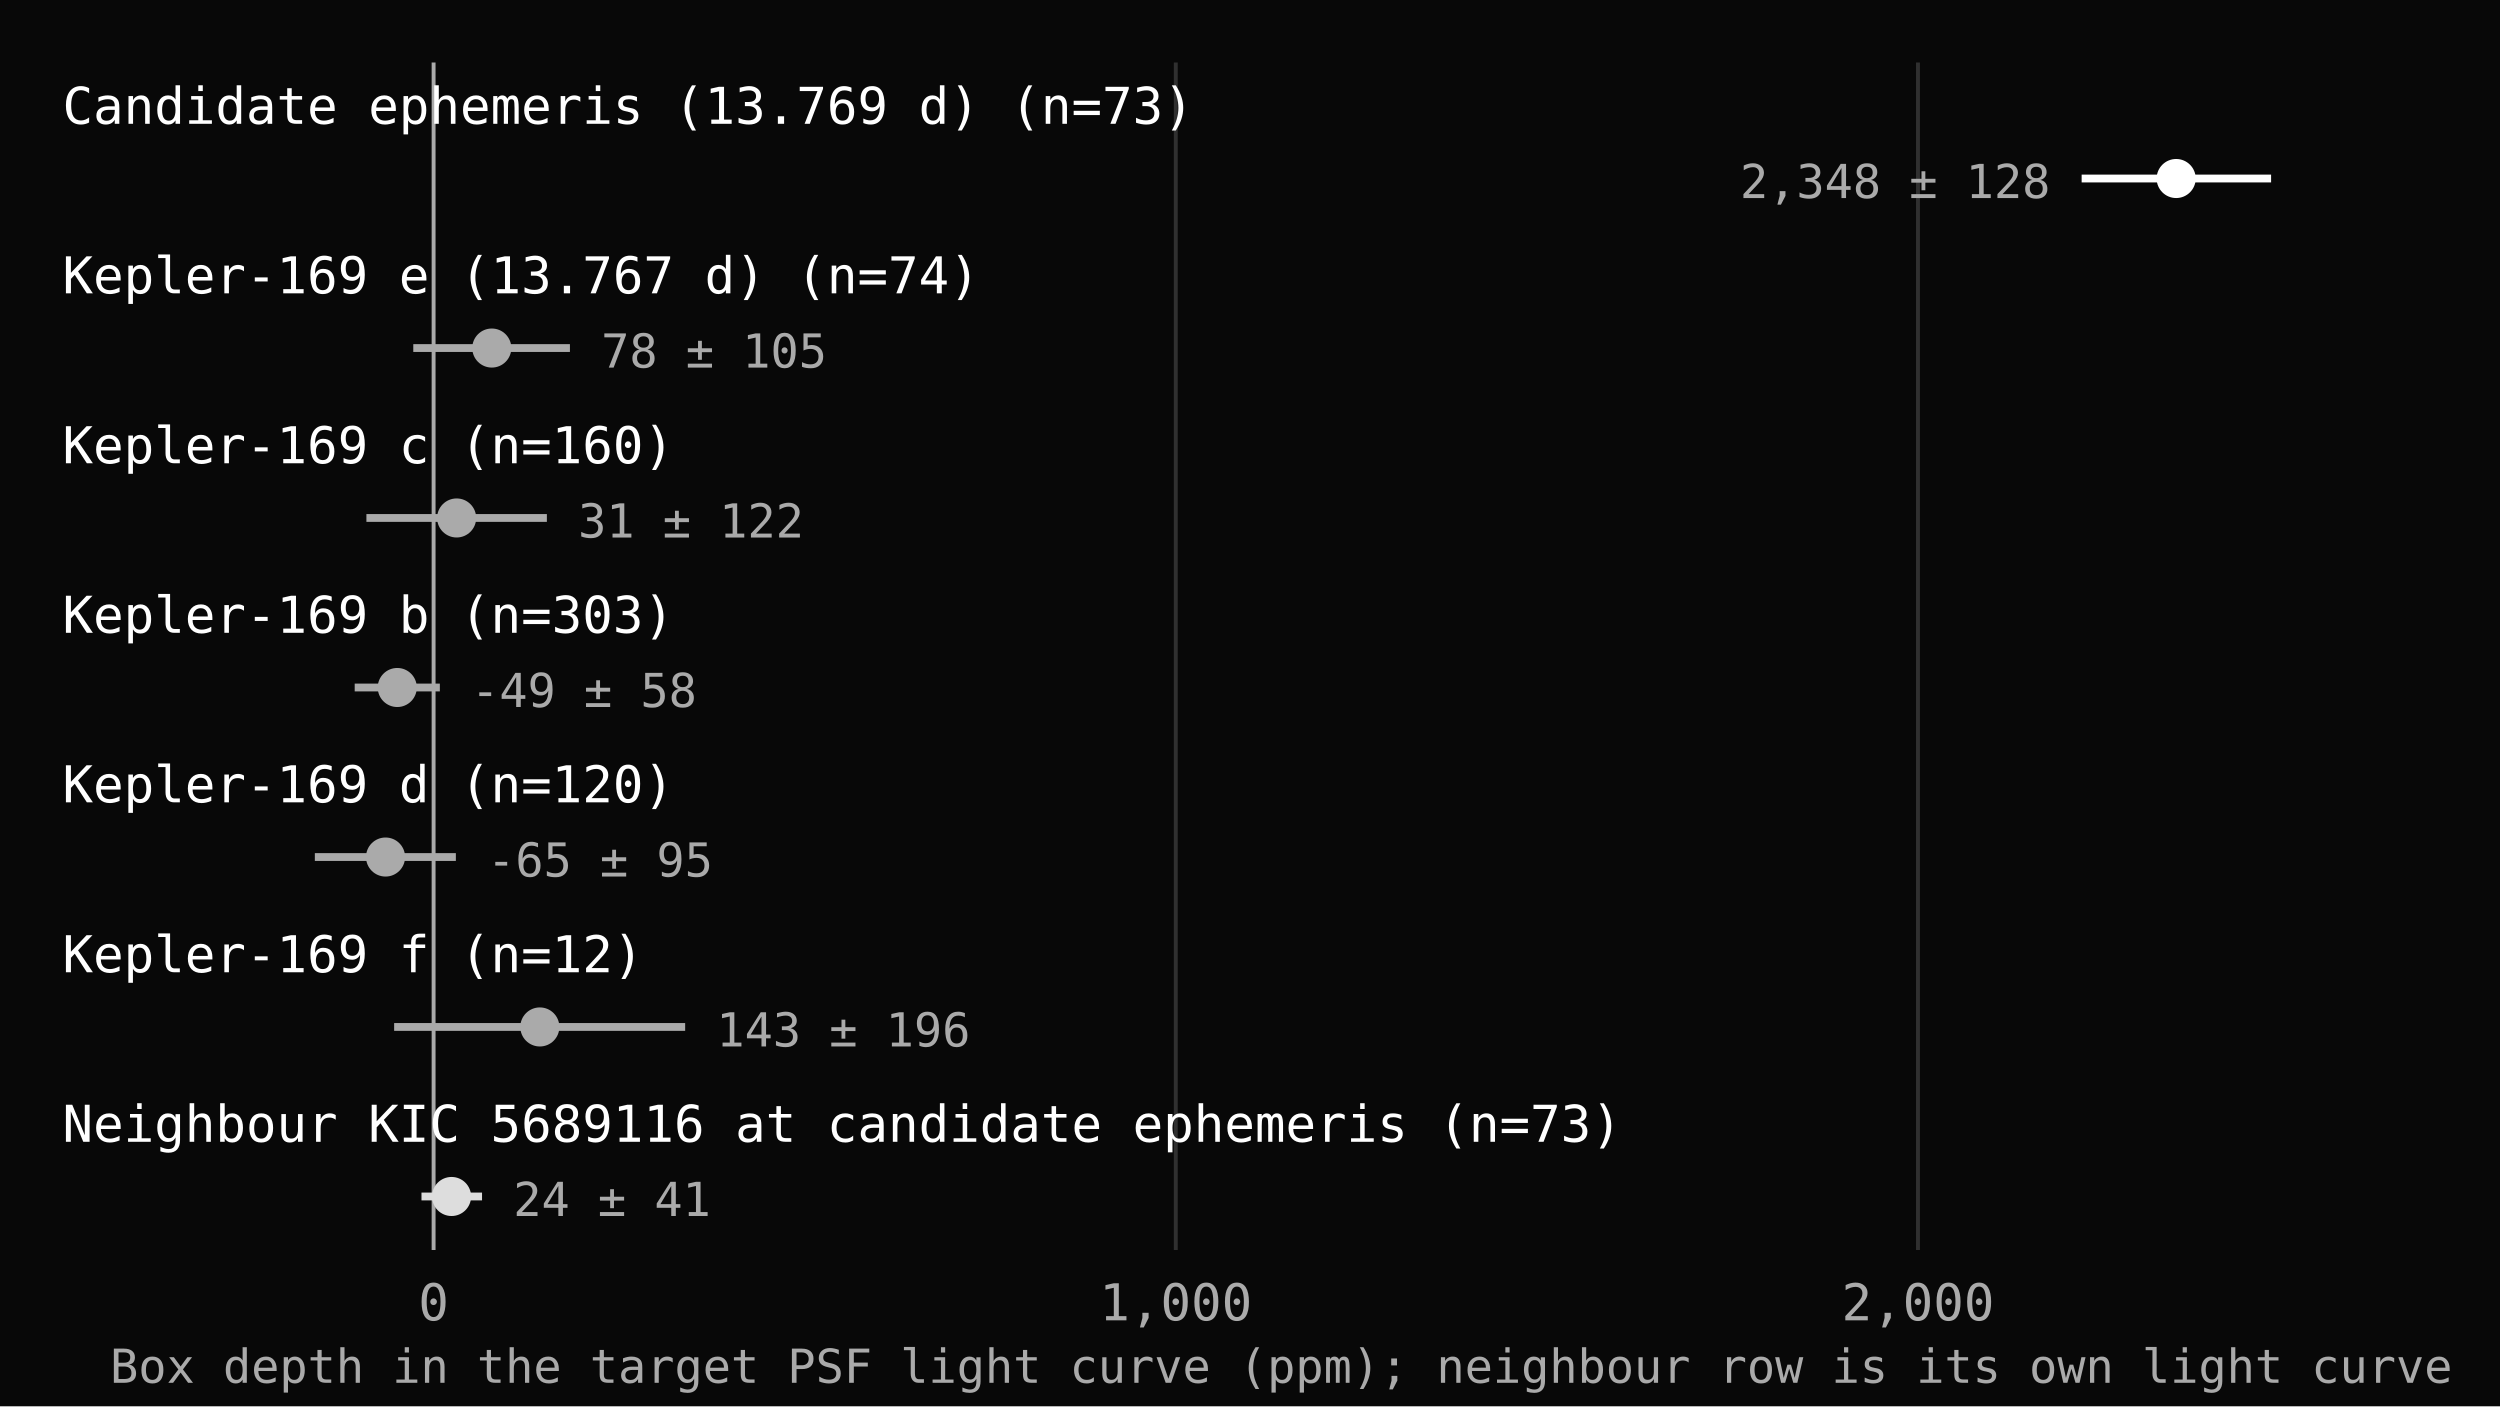
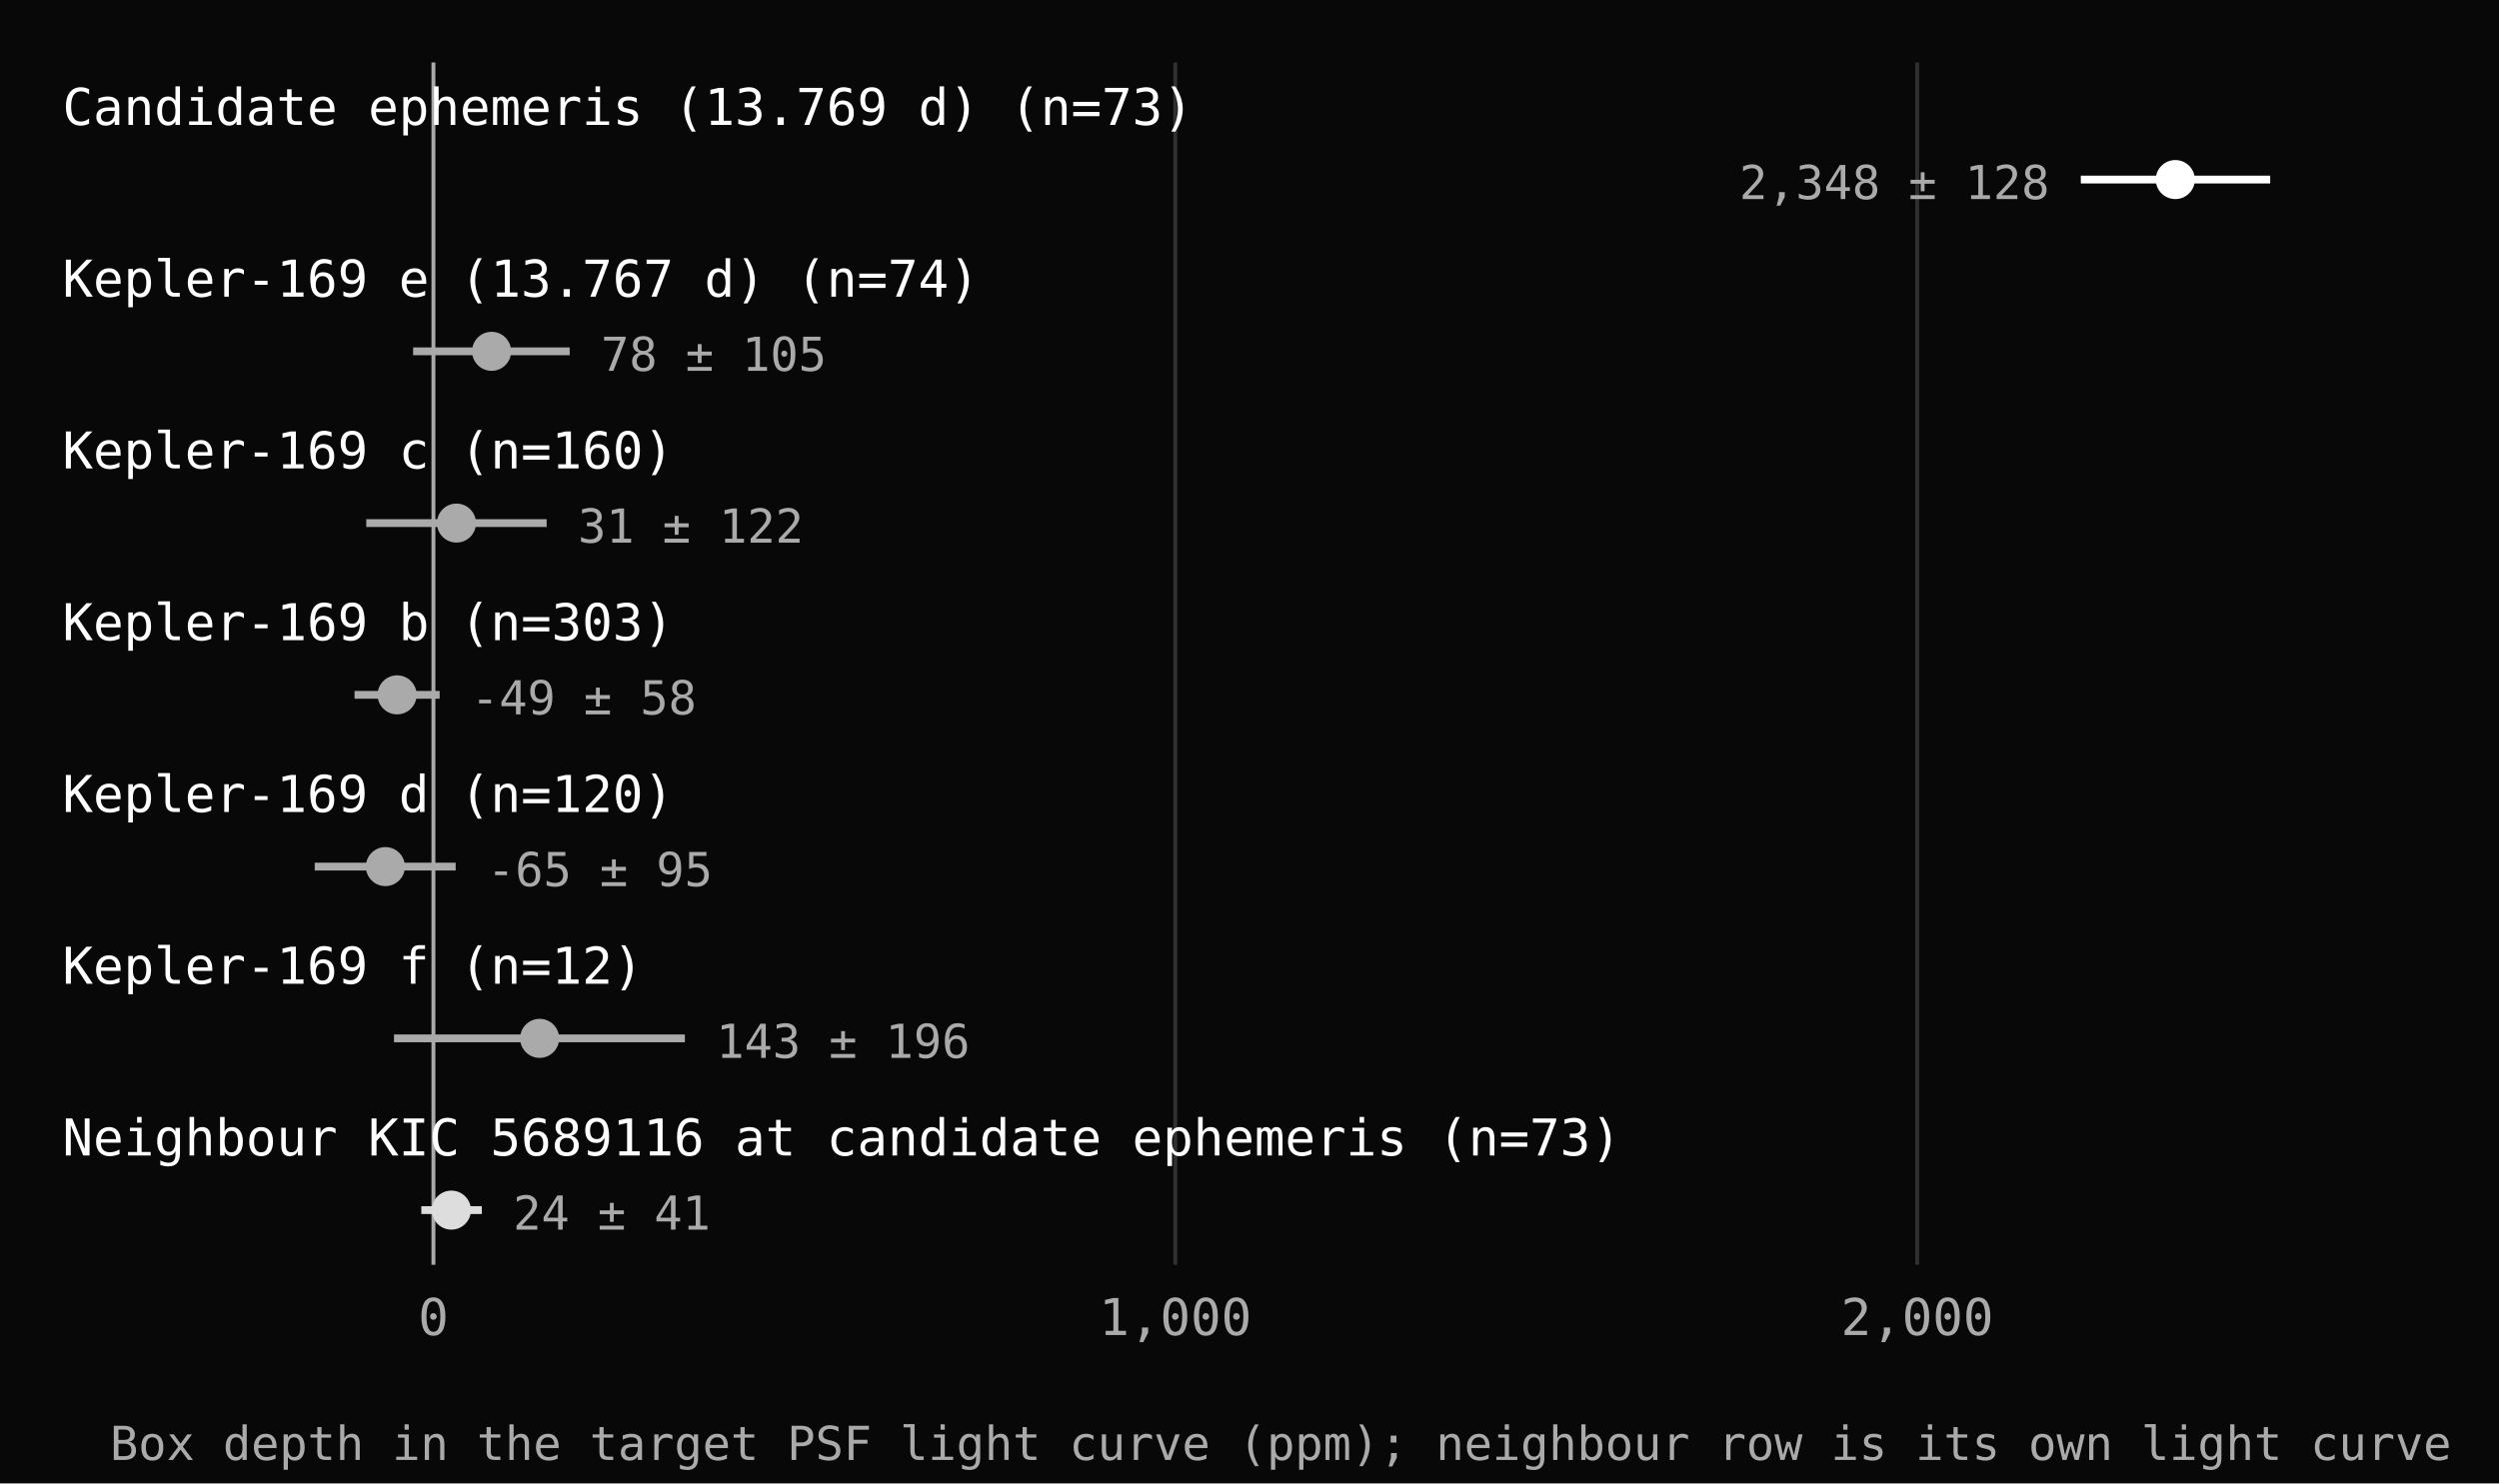
- <svg xmlns="http://www.w3.org/2000/svg" viewBox="0 0 640 360" role="img" aria-labelledby="t d">
-   <rect width="640" height="360" fill="#080808" rx="0" />
-   <line x1="111.0" y1="16.0" x2="111.0" y2="320.0" stroke="#aaaaaa" stroke-width="1" />
-   <text x="111.0" y="338.0" font-size="13" fill="#aaaaaa" text-anchor="middle" font-weight="400" font-family="IBM Plex Mono,monospace">0</text>
-   <line x1="301.0" y1="16.0" x2="301.0" y2="320.0" stroke="#303030" stroke-width="1" />
-   <text x="301.0" y="338.0" font-size="13" fill="#aaaaaa" text-anchor="middle" font-weight="400" font-family="IBM Plex Mono,monospace">1,000</text>
-   <line x1="491.0" y1="16.0" x2="491.0" y2="320.0" stroke="#303030" stroke-width="1" />
-   <text x="491.0" y="338.0" font-size="13" fill="#aaaaaa" text-anchor="middle" font-weight="400" font-family="IBM Plex Mono,monospace">2,000</text>
-   <text x="328.0" y="354.0" font-size="12" fill="#aaaaaa" text-anchor="middle" font-weight="400" font-family="IBM Plex Mono,monospace">Box depth in the target PSF light curve (ppm); neighbour row is its own light curve</text>
-   <text x="16.0" y="31.7" font-size="13" fill="#ffffff" text-anchor="start" font-weight="400" font-family="IBM Plex Mono,monospace">Candidate ephemeris (13.769 d)  (n=73)</text>
-   <line x1="532.9" y1="45.7" x2="581.4" y2="45.7" stroke="#ffffff" stroke-width="2" />
-   <circle cx="557.1" cy="45.7" r="5" fill="#ffffff" stroke="none" stroke-width="1" opacity="1" />
-   <text x="524.9" y="50.7" font-size="12" fill="#aaaaaa" text-anchor="end" font-weight="400" font-family="IBM Plex Mono,monospace">2,348 ± 128</text>
-   <text x="16.0" y="75.1" font-size="13" fill="#ffffff" text-anchor="start" font-weight="400" font-family="IBM Plex Mono,monospace">Kepler-169 e (13.767 d)  (n=74)</text>
-   <line x1="105.8" y1="89.1" x2="145.9" y2="89.1" stroke="#aaaaaa" stroke-width="2" />
-   <circle cx="125.9" cy="89.1" r="5" fill="#aaaaaa" stroke="none" stroke-width="1" opacity="1" />
-   <text x="153.9" y="94.1" font-size="12" fill="#aaaaaa" text-anchor="start" font-weight="400" font-family="IBM Plex Mono,monospace">78 ± 105</text>
-   <text x="16.0" y="118.6" font-size="13" fill="#ffffff" text-anchor="start" font-weight="400" font-family="IBM Plex Mono,monospace">Kepler-169 c  (n=160)</text>
-   <line x1="93.8" y1="132.6" x2="140.0" y2="132.6" stroke="#aaaaaa" stroke-width="2" />
-   <circle cx="116.9" cy="132.6" r="5" fill="#aaaaaa" stroke="none" stroke-width="1" opacity="1" />
-   <text x="148.0" y="137.6" font-size="12" fill="#aaaaaa" text-anchor="start" font-weight="400" font-family="IBM Plex Mono,monospace">31 ± 122</text>
-   <text x="16.0" y="162.0" font-size="13" fill="#ffffff" text-anchor="start" font-weight="400" font-family="IBM Plex Mono,monospace">Kepler-169 b  (n=303)</text>
-   <line x1="90.8" y1="176.0" x2="112.6" y2="176.0" stroke="#aaaaaa" stroke-width="2" />
-   <circle cx="101.7" cy="176.0" r="5" fill="#aaaaaa" stroke="none" stroke-width="1" opacity="1" />
-   <text x="120.6" y="181.0" font-size="12" fill="#aaaaaa" text-anchor="start" font-weight="400" font-family="IBM Plex Mono,monospace">-49 ± 58</text>
-   <text x="16.0" y="205.4" font-size="13" fill="#ffffff" text-anchor="start" font-weight="400" font-family="IBM Plex Mono,monospace">Kepler-169 d  (n=120)</text>
-   <line x1="80.6" y1="219.4" x2="116.7" y2="219.4" stroke="#aaaaaa" stroke-width="2" />
-   <circle cx="98.7" cy="219.4" r="5" fill="#aaaaaa" stroke="none" stroke-width="1" opacity="1" />
-   <text x="124.7" y="224.4" font-size="12" fill="#aaaaaa" text-anchor="start" font-weight="400" font-family="IBM Plex Mono,monospace">-65 ± 95</text>
-   <text x="16.0" y="248.9" font-size="13" fill="#ffffff" text-anchor="start" font-weight="400" font-family="IBM Plex Mono,monospace">Kepler-169 f  (n=12)</text>
-   <line x1="100.9" y1="262.9" x2="175.4" y2="262.9" stroke="#aaaaaa" stroke-width="2" />
-   <circle cx="138.2" cy="262.9" r="5" fill="#aaaaaa" stroke="none" stroke-width="1" opacity="1" />
-   <text x="183.4" y="267.9" font-size="12" fill="#aaaaaa" text-anchor="start" font-weight="400" font-family="IBM Plex Mono,monospace">143 ± 196</text>
-   <text x="16.0" y="292.3" font-size="13" fill="#ffffff" text-anchor="start" font-weight="400" font-family="IBM Plex Mono,monospace">Neighbour KIC 5689116 at candidate ephemeris  (n=73)</text>
-   <line x1="107.9" y1="306.3" x2="123.4" y2="306.3" stroke="#dddddd" stroke-width="2" />
-   <circle cx="115.6" cy="306.3" r="5" fill="#dddddd" stroke="none" stroke-width="1" opacity="1" />
-   <text x="131.4" y="311.3" font-size="12" fill="#aaaaaa" text-anchor="start" font-weight="400" font-family="IBM Plex Mono,monospace">24 ± 41</text>
-   <rect class="chart-hit" x="16.00" y="19.71" width="608.00" height="43.43" fill="transparent" data-chart-detail="[&quot;Candidate ephemeris (13.769 d)&quot;, [[&quot;Depth&quot;, &quot;2,348.07 ppm&quot;], [&quot;Uncertainty&quot;, &quot;±127.64 ppm&quot;], [&quot;Count&quot;, &quot;73&quot;]]]" />
-   <rect class="chart-hit" x="16.00" y="63.14" width="608.00" height="43.43" fill="transparent" data-chart-detail="[&quot;Kepler-169 e (13.767 d)&quot;, [[&quot;Depth&quot;, &quot;78.38 ppm&quot;], [&quot;Uncertainty&quot;, &quot;±105.49 ppm&quot;], [&quot;Count&quot;, &quot;74&quot;]]]" />
-   <rect class="chart-hit" x="16.00" y="106.57" width="608.00" height="43.43" fill="transparent" data-chart-detail="[&quot;Kepler-169 c&quot;, [[&quot;Depth&quot;, &quot;30.93 ppm&quot;], [&quot;Uncertainty&quot;, &quot;±121.53 ppm&quot;], [&quot;Count&quot;, &quot;160&quot;]]]" />
-   <rect class="chart-hit" x="16.00" y="150.00" width="608.00" height="43.43" fill="transparent" data-chart-detail="[&quot;Kepler-169 b&quot;, [[&quot;Depth&quot;, &quot;-49.01 ppm&quot;], [&quot;Uncertainty&quot;, &quot;±57.57 ppm&quot;], [&quot;Count&quot;, &quot;303&quot;]]]" />
-   <rect class="chart-hit" x="16.00" y="193.43" width="608.00" height="43.43" fill="transparent" data-chart-detail="[&quot;Kepler-169 d&quot;, [[&quot;Depth&quot;, &quot;-64.96 ppm&quot;], [&quot;Uncertainty&quot;, &quot;±95.16 ppm&quot;], [&quot;Count&quot;, &quot;120&quot;]]]" />
-   <rect class="chart-hit" x="16.00" y="236.86" width="608.00" height="43.43" fill="transparent" data-chart-detail="[&quot;Kepler-169 f&quot;, [[&quot;Depth&quot;, &quot;143.05 ppm&quot;], [&quot;Uncertainty&quot;, &quot;±196.07 ppm&quot;], [&quot;Count&quot;, &quot;12&quot;]]]" />
-   <rect class="chart-hit" x="16.00" y="280.29" width="608.00" height="43.43" fill="transparent" data-chart-detail="[&quot;Neighbour KIC 5689116 at candidate ephemeris&quot;, [[&quot;Depth&quot;, &quot;24.41 ppm&quot;], [&quot;Uncertainty&quot;, &quot;±40.60 ppm&quot;], [&quot;Count&quot;, &quot;73&quot;]]]" />
+ <svg xmlns="http://www.w3.org/2000/svg" viewBox="0 0 640 380" role="img" aria-labelledby="t d">
+   <rect width="640" height="380" fill="#080808" rx="0" />
+   <line x1="111.0" y1="16.0" x2="111.0" y2="324.0" stroke="#aaaaaa" stroke-width="1" />
+   <text x="111.0" y="342.0" font-size="13" fill="#aaaaaa" text-anchor="middle" font-weight="400" font-family="IBM Plex Mono,monospace">0</text>
+   <line x1="301.0" y1="16.0" x2="301.0" y2="324.0" stroke="#303030" stroke-width="1" />
+   <text x="301.0" y="342.0" font-size="13" fill="#aaaaaa" text-anchor="middle" font-weight="400" font-family="IBM Plex Mono,monospace">1,000</text>
+   <line x1="491.0" y1="16.0" x2="491.0" y2="324.0" stroke="#303030" stroke-width="1" />
+   <text x="491.0" y="342.0" font-size="13" fill="#aaaaaa" text-anchor="middle" font-weight="400" font-family="IBM Plex Mono,monospace">2,000</text>
+   <text x="328.0" y="374.0" font-size="12" fill="#aaaaaa" text-anchor="middle" font-weight="400" font-family="IBM Plex Mono,monospace">Box depth in the target PSF light curve (ppm); neighbour row is its own light curve</text>
+   <text x="16.0" y="32.0" font-size="13" fill="#ffffff" text-anchor="start" font-weight="400" font-family="IBM Plex Mono,monospace">Candidate ephemeris (13.769 d)  (n=73)</text>
+   <line x1="532.9" y1="46.0" x2="581.4" y2="46.0" stroke="#ffffff" stroke-width="2" />
+   <circle cx="557.1" cy="46.0" r="5" fill="#ffffff" stroke="none" stroke-width="1" opacity="1" />
+   <text x="524.9" y="51.0" font-size="12" fill="#aaaaaa" text-anchor="end" font-weight="400" font-family="IBM Plex Mono,monospace">2,348 ± 128</text>
+   <text x="16.0" y="76.0" font-size="13" fill="#ffffff" text-anchor="start" font-weight="400" font-family="IBM Plex Mono,monospace">Kepler-169 e (13.767 d)  (n=74)</text>
+   <line x1="105.8" y1="90.0" x2="145.9" y2="90.0" stroke="#aaaaaa" stroke-width="2" />
+   <circle cx="125.9" cy="90.0" r="5" fill="#aaaaaa" stroke="none" stroke-width="1" opacity="1" />
+   <text x="153.9" y="95.0" font-size="12" fill="#aaaaaa" text-anchor="start" font-weight="400" font-family="IBM Plex Mono,monospace">78 ± 105</text>
+   <text x="16.0" y="120.0" font-size="13" fill="#ffffff" text-anchor="start" font-weight="400" font-family="IBM Plex Mono,monospace">Kepler-169 c  (n=160)</text>
+   <line x1="93.8" y1="134.0" x2="140.0" y2="134.0" stroke="#aaaaaa" stroke-width="2" />
+   <circle cx="116.9" cy="134.0" r="5" fill="#aaaaaa" stroke="none" stroke-width="1" opacity="1" />
+   <text x="148.0" y="139.0" font-size="12" fill="#aaaaaa" text-anchor="start" font-weight="400" font-family="IBM Plex Mono,monospace">31 ± 122</text>
+   <text x="16.0" y="164.0" font-size="13" fill="#ffffff" text-anchor="start" font-weight="400" font-family="IBM Plex Mono,monospace">Kepler-169 b  (n=303)</text>
+   <line x1="90.8" y1="178.0" x2="112.6" y2="178.0" stroke="#aaaaaa" stroke-width="2" />
+   <circle cx="101.7" cy="178.0" r="5" fill="#aaaaaa" stroke="none" stroke-width="1" opacity="1" />
+   <text x="120.6" y="183.0" font-size="12" fill="#aaaaaa" text-anchor="start" font-weight="400" font-family="IBM Plex Mono,monospace">-49 ± 58</text>
+   <text x="16.0" y="208.0" font-size="13" fill="#ffffff" text-anchor="start" font-weight="400" font-family="IBM Plex Mono,monospace">Kepler-169 d  (n=120)</text>
+   <line x1="80.6" y1="222.0" x2="116.7" y2="222.0" stroke="#aaaaaa" stroke-width="2" />
+   <circle cx="98.7" cy="222.0" r="5" fill="#aaaaaa" stroke="none" stroke-width="1" opacity="1" />
+   <text x="124.7" y="227.0" font-size="12" fill="#aaaaaa" text-anchor="start" font-weight="400" font-family="IBM Plex Mono,monospace">-65 ± 95</text>
+   <text x="16.0" y="252.0" font-size="13" fill="#ffffff" text-anchor="start" font-weight="400" font-family="IBM Plex Mono,monospace">Kepler-169 f  (n=12)</text>
+   <line x1="100.9" y1="266.0" x2="175.4" y2="266.0" stroke="#aaaaaa" stroke-width="2" />
+   <circle cx="138.2" cy="266.0" r="5" fill="#aaaaaa" stroke="none" stroke-width="1" opacity="1" />
+   <text x="183.4" y="271.0" font-size="12" fill="#aaaaaa" text-anchor="start" font-weight="400" font-family="IBM Plex Mono,monospace">143 ± 196</text>
+   <text x="16.0" y="296.0" font-size="13" fill="#ffffff" text-anchor="start" font-weight="400" font-family="IBM Plex Mono,monospace">Neighbour KIC 5689116 at candidate ephemeris  (n=73)</text>
+   <line x1="107.9" y1="310.0" x2="123.4" y2="310.0" stroke="#dddddd" stroke-width="2" />
+   <circle cx="115.6" cy="310.0" r="5" fill="#dddddd" stroke="none" stroke-width="1" opacity="1" />
+   <text x="131.4" y="315.0" font-size="12" fill="#aaaaaa" text-anchor="start" font-weight="400" font-family="IBM Plex Mono,monospace">24 ± 41</text>
+   <rect class="chart-hit" x="16.00" y="20.00" width="608.00" height="44.00" fill="transparent" data-chart-detail="[&quot;Candidate ephemeris (13.769 d)&quot;, [[&quot;Depth&quot;, &quot;2,348.07 ppm&quot;], [&quot;Uncertainty&quot;, &quot;±127.64 ppm&quot;], [&quot;Count&quot;, &quot;73&quot;]]]" />
+   <rect class="chart-hit" x="16.00" y="64.00" width="608.00" height="44.00" fill="transparent" data-chart-detail="[&quot;Kepler-169 e (13.767 d)&quot;, [[&quot;Depth&quot;, &quot;78.38 ppm&quot;], [&quot;Uncertainty&quot;, &quot;±105.49 ppm&quot;], [&quot;Count&quot;, &quot;74&quot;]]]" />
+   <rect class="chart-hit" x="16.00" y="108.00" width="608.00" height="44.00" fill="transparent" data-chart-detail="[&quot;Kepler-169 c&quot;, [[&quot;Depth&quot;, &quot;30.93 ppm&quot;], [&quot;Uncertainty&quot;, &quot;±121.53 ppm&quot;], [&quot;Count&quot;, &quot;160&quot;]]]" />
+   <rect class="chart-hit" x="16.00" y="152.00" width="608.00" height="44.00" fill="transparent" data-chart-detail="[&quot;Kepler-169 b&quot;, [[&quot;Depth&quot;, &quot;-49.01 ppm&quot;], [&quot;Uncertainty&quot;, &quot;±57.57 ppm&quot;], [&quot;Count&quot;, &quot;303&quot;]]]" />
+   <rect class="chart-hit" x="16.00" y="196.00" width="608.00" height="44.00" fill="transparent" data-chart-detail="[&quot;Kepler-169 d&quot;, [[&quot;Depth&quot;, &quot;-64.96 ppm&quot;], [&quot;Uncertainty&quot;, &quot;±95.16 ppm&quot;], [&quot;Count&quot;, &quot;120&quot;]]]" />
+   <rect class="chart-hit" x="16.00" y="240.00" width="608.00" height="44.00" fill="transparent" data-chart-detail="[&quot;Kepler-169 f&quot;, [[&quot;Depth&quot;, &quot;143.05 ppm&quot;], [&quot;Uncertainty&quot;, &quot;±196.07 ppm&quot;], [&quot;Count&quot;, &quot;12&quot;]]]" />
+   <rect class="chart-hit" x="16.00" y="284.00" width="608.00" height="44.00" fill="transparent" data-chart-detail="[&quot;Neighbour KIC 5689116 at candidate ephemeris&quot;, [[&quot;Depth&quot;, &quot;24.41 ppm&quot;], [&quot;Uncertainty&quot;, &quot;±40.60 ppm&quot;], [&quot;Count&quot;, &quot;73&quot;]]]" />
</svg>
